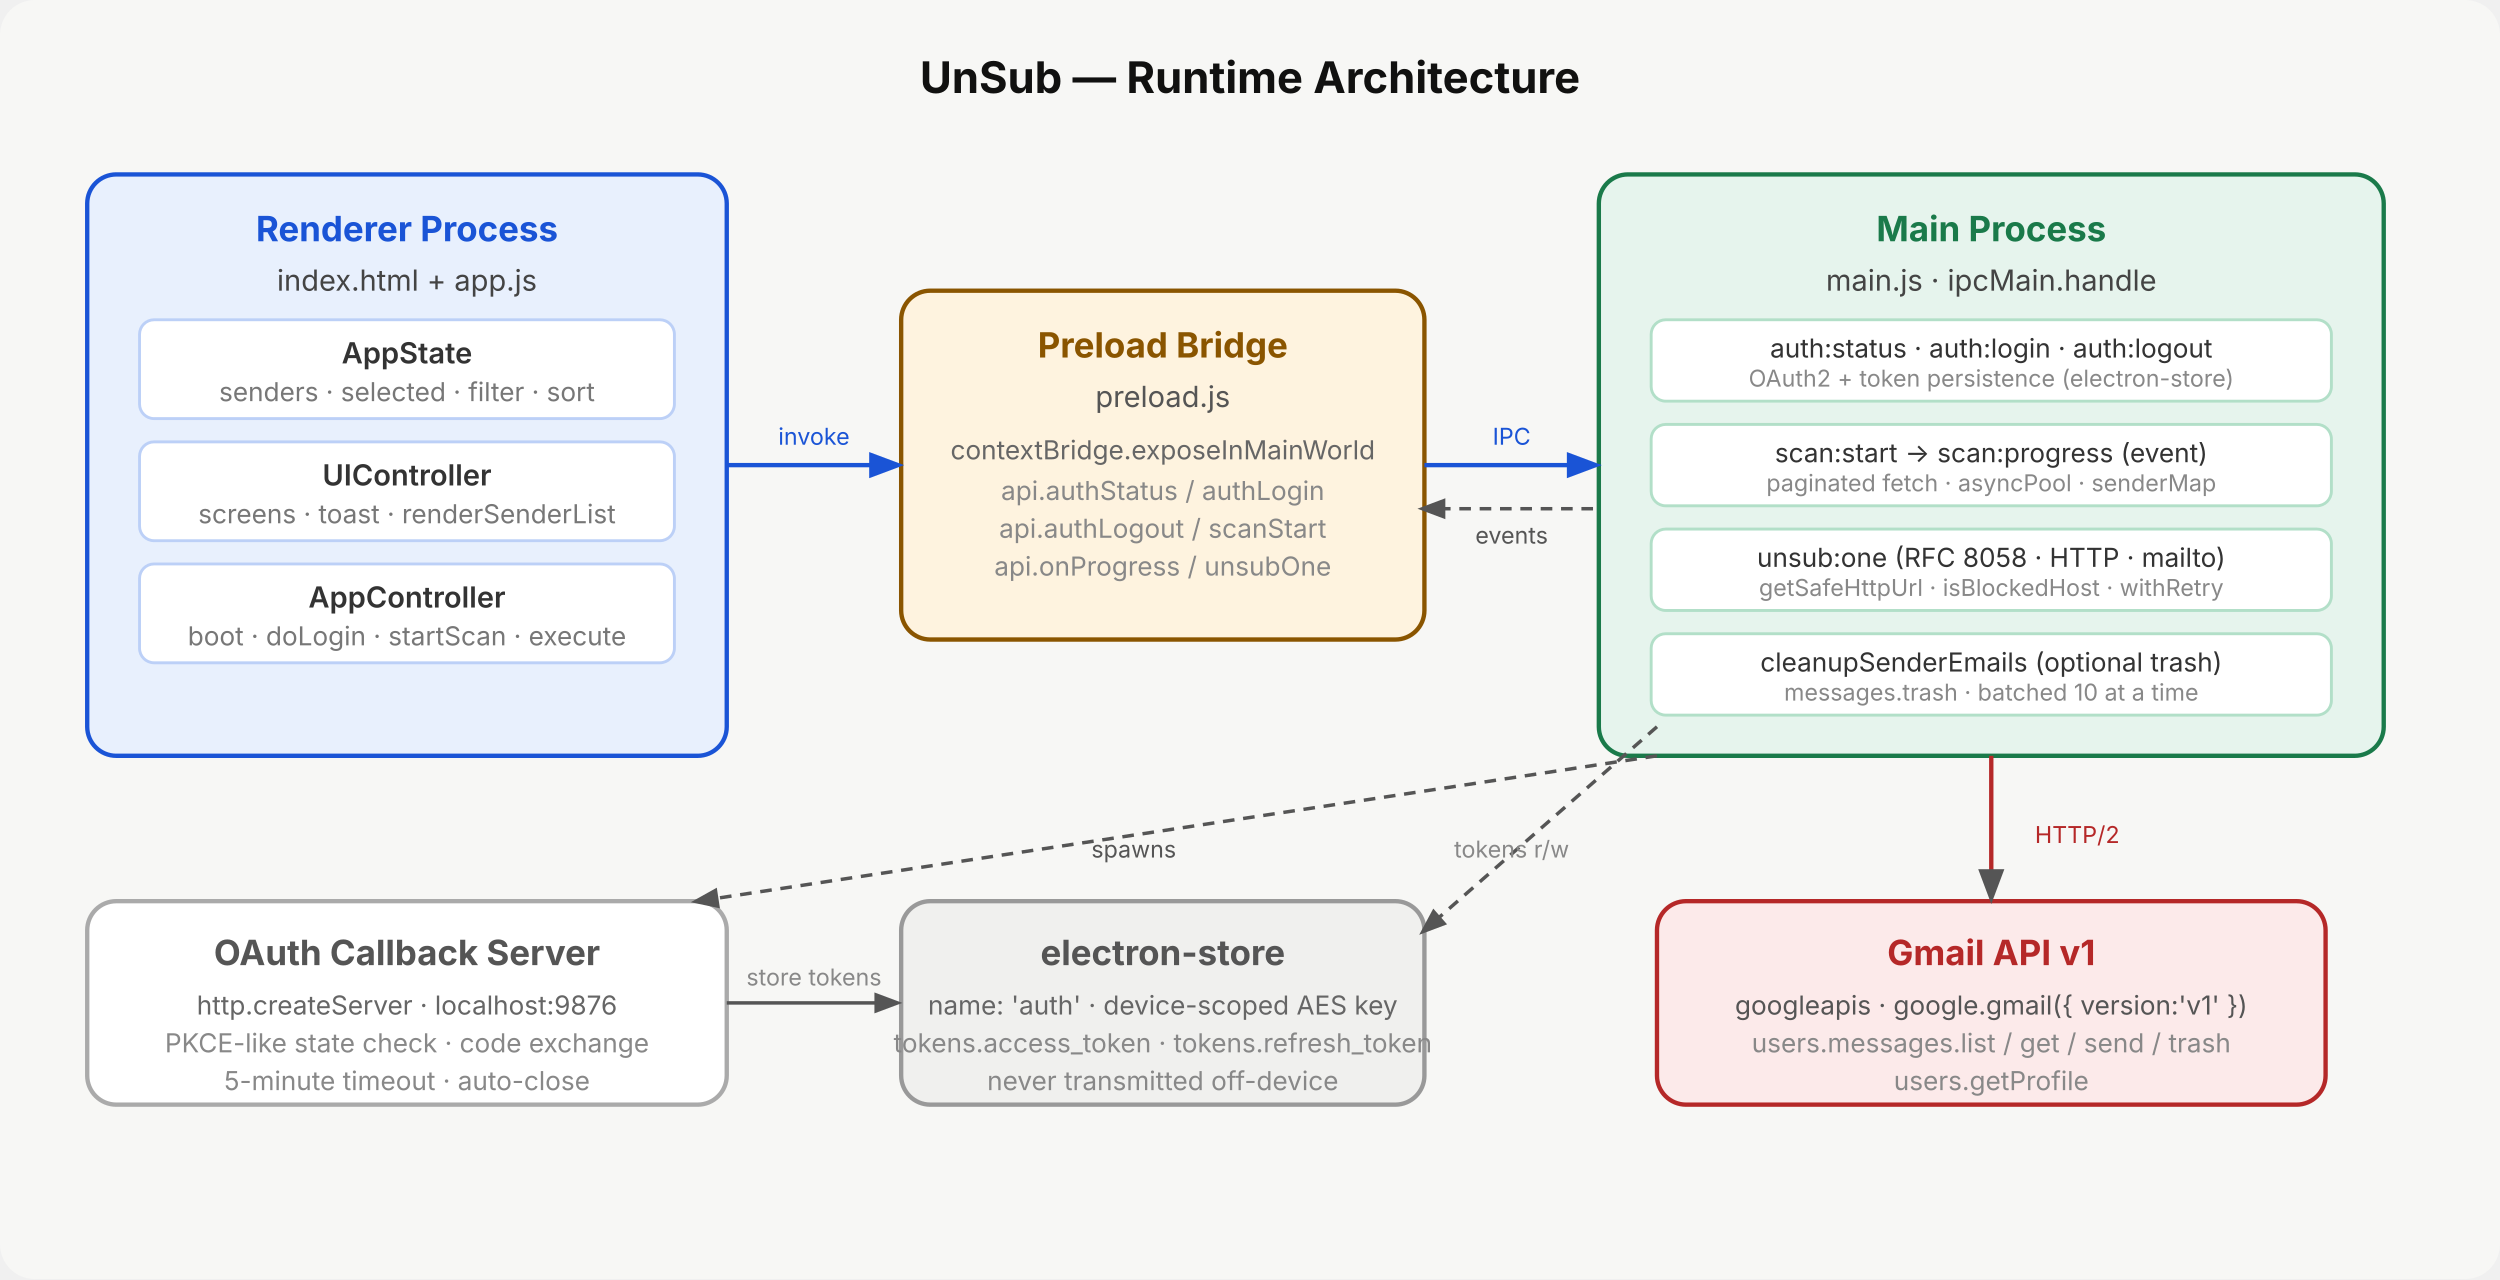
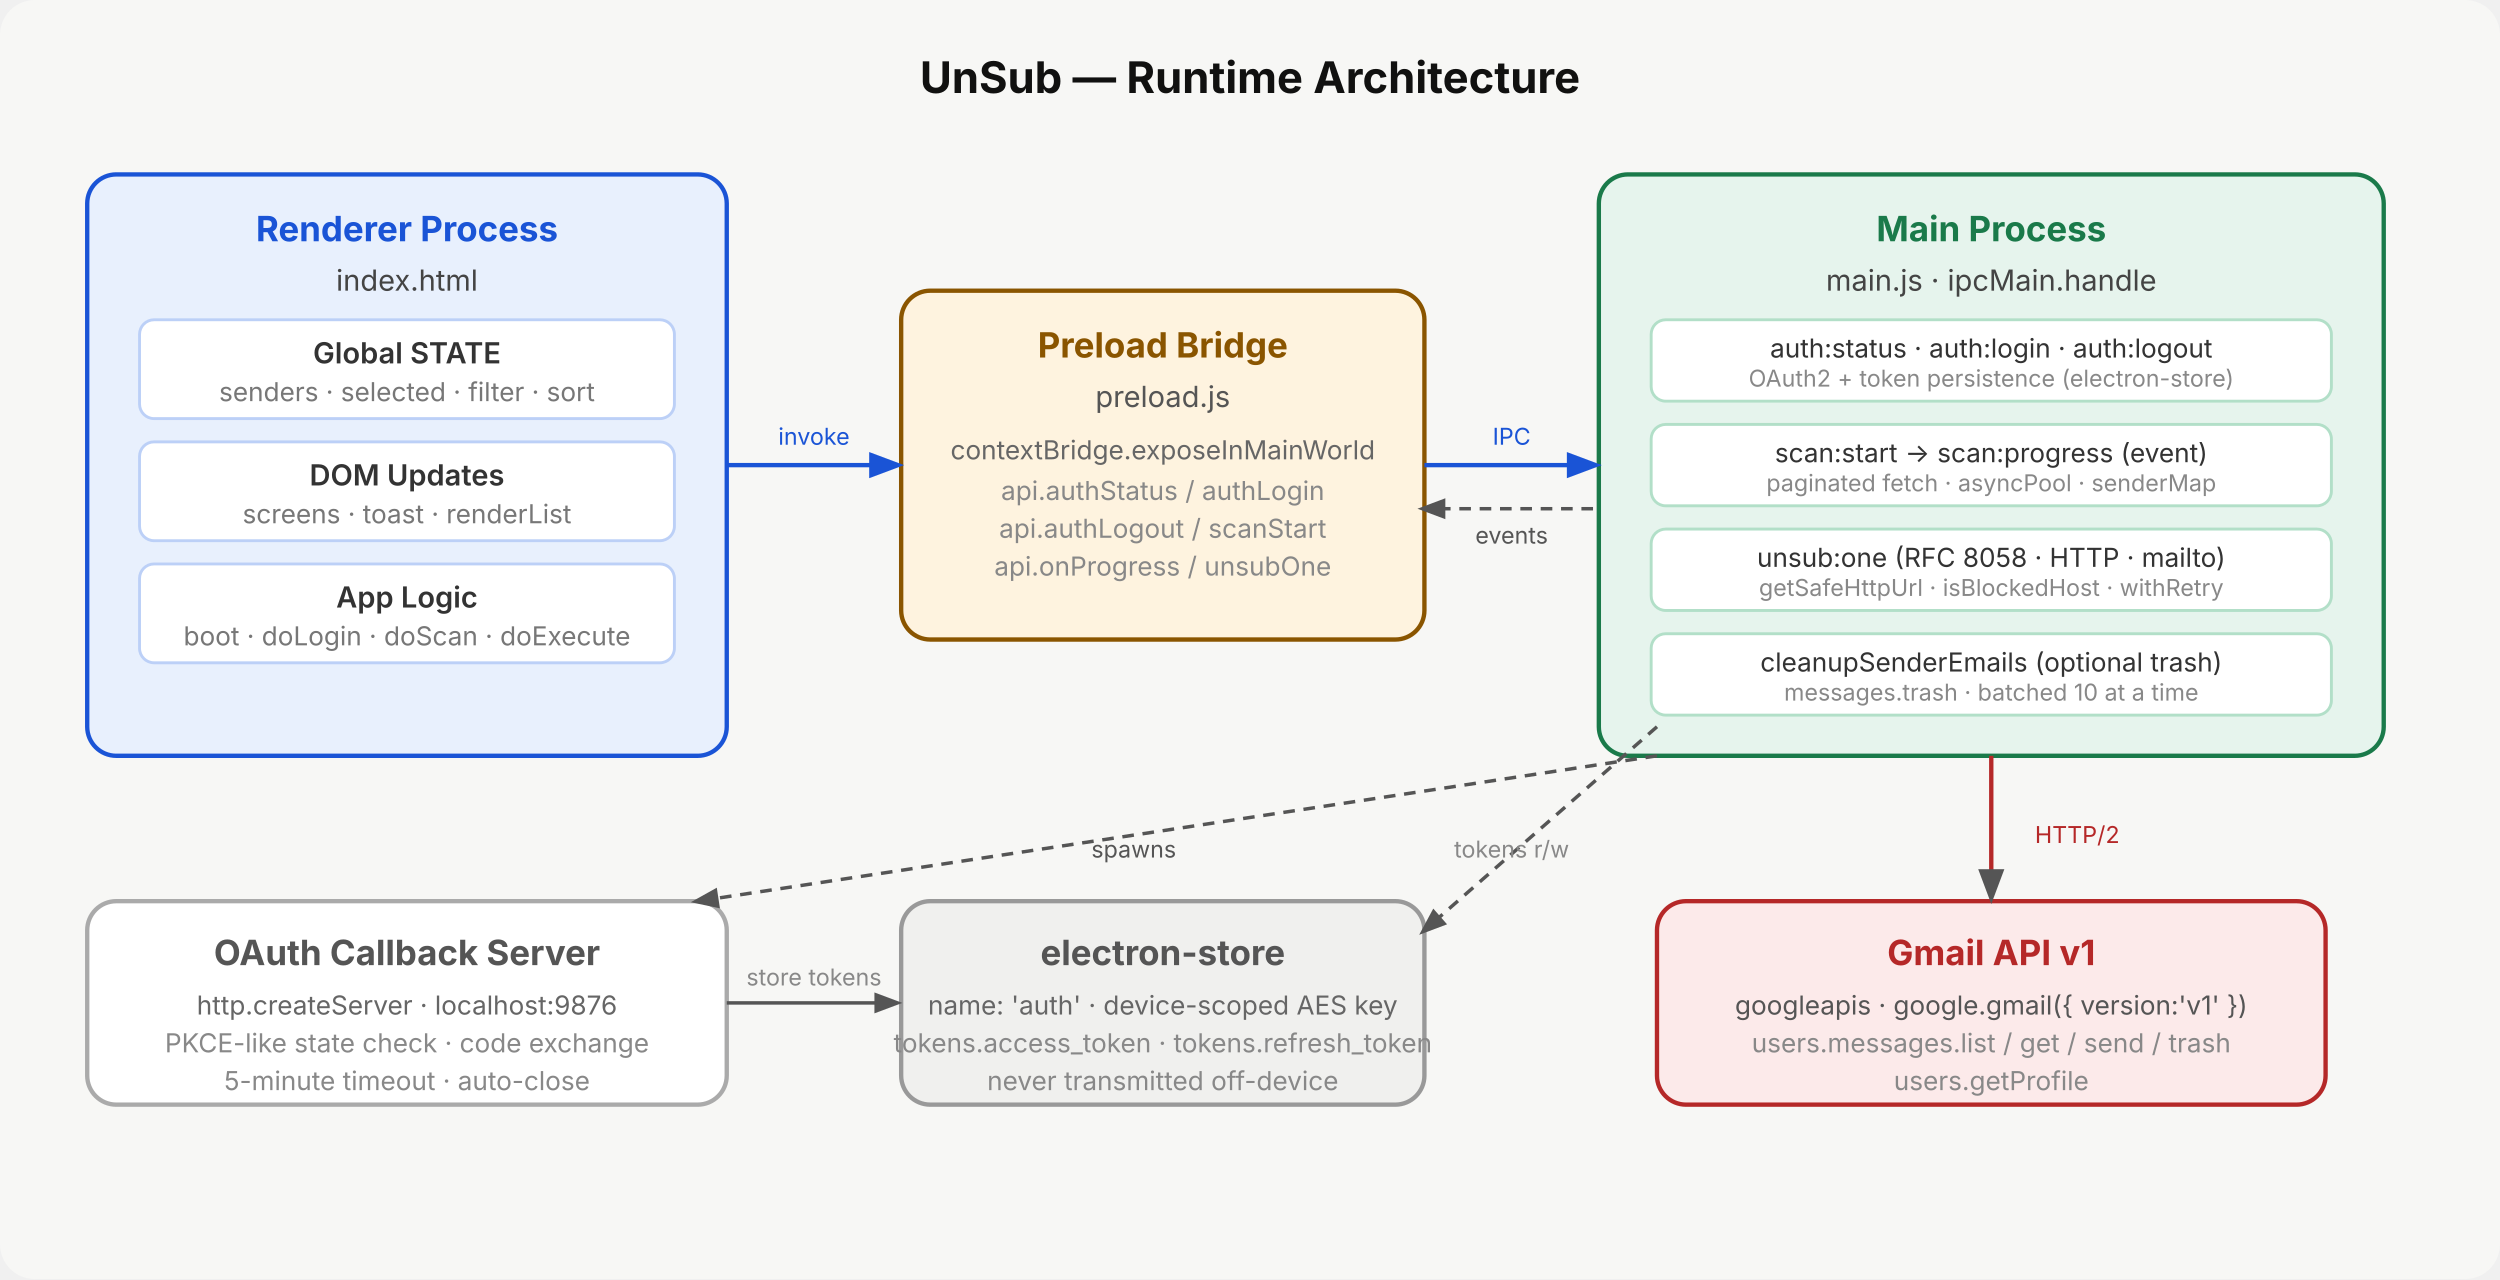
<svg xmlns="http://www.w3.org/2000/svg" viewBox="0 0 860 440" font-family="-apple-system,BlinkMacSystemFont,'Segoe UI',system-ui,sans-serif">
  <defs>
    <marker id="arrow" markerWidth="8" markerHeight="8" refX="6" refY="3" orient="auto">
      <path d="M0,0 L0,6 L8,3 z" fill="#555" />
    </marker>
    <marker id="arrow-blue" markerWidth="8" markerHeight="8" refX="6" refY="3" orient="auto">
      <path d="M0,0 L0,6 L8,3 z" fill="#1a54d6" />
    </marker>
  </defs>
  <rect width="860" height="440" rx="12" fill="#f7f7f5" />
  <text x="430" y="32" text-anchor="middle" font-size="15" font-weight="700" fill="#111110">UnSub — Runtime Architecture</text>
  <rect x="30" y="60" width="220" height="200" rx="10" fill="#e8f0fd" stroke="#1a54d6" stroke-width="1.5" />
  <text x="140" y="83" text-anchor="middle" font-size="12" font-weight="700" fill="#1a54d6">Renderer Process</text>
-   <text x="140" y="100" text-anchor="middle" font-size="10" fill="#444">index.html + app.js</text>
+   <text x="140" y="100" text-anchor="middle" font-size="10" fill="#444">index.html</text>
  <rect x="48" y="110" width="184" height="34" rx="5" fill="#fff" stroke="#bcd0f7" stroke-width="1" />
-   <text x="140" y="125" text-anchor="middle" font-size="10" font-weight="600" fill="#333">AppState</text>
+   <text x="140" y="125" text-anchor="middle" font-size="10" font-weight="600" fill="#333">Global STATE</text>
  <text x="140" y="138" text-anchor="middle" font-size="9" fill="#777">senders · selected · filter · sort</text>
  <rect x="48" y="152" width="184" height="34" rx="5" fill="#fff" stroke="#bcd0f7" stroke-width="1" />
-   <text x="140" y="167" text-anchor="middle" font-size="10" font-weight="600" fill="#333">UIController</text>
-   <text x="140" y="180" text-anchor="middle" font-size="9" fill="#777">screens · toast · renderSenderList</text>
+   <text x="140" y="167" text-anchor="middle" font-size="10" font-weight="600" fill="#333">DOM Updates</text>
+   <text x="140" y="180" text-anchor="middle" font-size="9" fill="#777">screens · toast · renderList</text>
  <rect x="48" y="194" width="184" height="34" rx="5" fill="#fff" stroke="#bcd0f7" stroke-width="1" />
-   <text x="140" y="209" text-anchor="middle" font-size="10" font-weight="600" fill="#333">AppController</text>
-   <text x="140" y="222" text-anchor="middle" font-size="9" fill="#777">boot · doLogin · startScan · execute</text>
+   <text x="140" y="209" text-anchor="middle" font-size="10" font-weight="600" fill="#333">App Logic</text>
+   <text x="140" y="222" text-anchor="middle" font-size="9" fill="#777">boot · doLogin · doScan · doExecute</text>
  <rect x="310" y="100" width="180" height="120" rx="10" fill="#fef3df" stroke="#8a5500" stroke-width="1.5" />
  <text x="400" y="123" text-anchor="middle" font-size="12" font-weight="700" fill="#8a5500">Preload Bridge</text>
  <text x="400" y="140" text-anchor="middle" font-size="10" fill="#555">preload.js</text>
  <text x="400" y="158" text-anchor="middle" font-size="9" fill="#666">contextBridge.exposeInMainWorld</text>
  <text x="400" y="172" text-anchor="middle" font-size="9" fill="#888">api.authStatus / authLogin</text>
  <text x="400" y="185" text-anchor="middle" font-size="9" fill="#888">api.authLogout / scanStart</text>
  <text x="400" y="198" text-anchor="middle" font-size="9" fill="#888">api.onProgress / unsubOne</text>
  <rect x="550" y="60" width="270" height="200" rx="10" fill="#e6f4ed" stroke="#1a7a4a" stroke-width="1.5" />
  <text x="685" y="83" text-anchor="middle" font-size="12" font-weight="700" fill="#1a7a4a">Main Process</text>
  <text x="685" y="100" text-anchor="middle" font-size="10" fill="#444">main.js  ·  ipcMain.handle</text>
  <rect x="568" y="110" width="234" height="28" rx="5" fill="#fff" stroke="#b2dfc8" stroke-width="1" />
  <text x="685" y="123" text-anchor="middle" font-size="9" fill="#333">auth:status  ·  auth:login  ·  auth:logout</text>
  <text x="685" y="133" text-anchor="middle" font-size="8" fill="#888">OAuth2 + token persistence (electron-store)</text>
  <rect x="568" y="146" width="234" height="28" rx="5" fill="#fff" stroke="#b2dfc8" stroke-width="1" />
  <text x="685" y="159" text-anchor="middle" font-size="9" fill="#333">scan:start → scan:progress (event)</text>
  <text x="685" y="169" text-anchor="middle" font-size="8" fill="#888">paginated fetch · asyncPool · senderMap</text>
  <rect x="568" y="182" width="234" height="28" rx="5" fill="#fff" stroke="#b2dfc8" stroke-width="1" />
  <text x="685" y="195" text-anchor="middle" font-size="9" fill="#333">unsub:one  (RFC 8058 · HTTP · mailto)</text>
  <text x="685" y="205" text-anchor="middle" font-size="8" fill="#888">getSafeHttpUrl · isBlockedHost · withRetry</text>
  <rect x="568" y="218" width="234" height="28" rx="5" fill="#fff" stroke="#b2dfc8" stroke-width="1" />
  <text x="685" y="231" text-anchor="middle" font-size="9" fill="#333">cleanupSenderEmails (optional trash)</text>
  <text x="685" y="241" text-anchor="middle" font-size="8" fill="#888">messages.trash  ·  batched 10 at a time</text>
  <rect x="570" y="310" width="230" height="70" rx="10" fill="#fceaea" stroke="#b52828" stroke-width="1.5" />
  <text x="685" y="332" text-anchor="middle" font-size="12" font-weight="700" fill="#b52828">Gmail API v1</text>
  <text x="685" y="349" text-anchor="middle" font-size="9" fill="#555">googleapis  ·  google.gmail({ version:'v1' })</text>
  <text x="685" y="362" text-anchor="middle" font-size="9" fill="#888">users.messages.list / get / send / trash</text>
  <text x="685" y="375" text-anchor="middle" font-size="9" fill="#888">users.getProfile</text>
  <rect x="30" y="310" width="220" height="70" rx="10" fill="#fff" stroke="#aaa" stroke-width="1.5" />
  <text x="140" y="332" text-anchor="middle" font-size="12" font-weight="700" fill="#555">OAuth Callback Server</text>
  <text x="140" y="349" text-anchor="middle" font-size="9" fill="#666">http.createServer  ·  localhost:9876</text>
  <text x="140" y="362" text-anchor="middle" font-size="9" fill="#888">PKCE-like state check  ·  code exchange</text>
  <text x="140" y="375" text-anchor="middle" font-size="9" fill="#888">5-minute timeout  ·  auto-close</text>
  <rect x="310" y="310" width="180" height="70" rx="10" fill="#f0f0ee" stroke="#999" stroke-width="1.5" />
  <text x="400" y="332" text-anchor="middle" font-size="12" font-weight="700" fill="#555">electron-store</text>
  <text x="400" y="349" text-anchor="middle" font-size="9" fill="#666">name: 'auth'  ·  device-scoped AES key</text>
  <text x="400" y="362" text-anchor="middle" font-size="9" fill="#888">tokens.access_token  ·  tokens.refresh_token</text>
  <text x="400" y="375" text-anchor="middle" font-size="9" fill="#888">never transmitted off-device</text>
  <line x1="250" y1="160" x2="308" y2="160" stroke="#1a54d6" stroke-width="1.5" marker-end="url(#arrow-blue)" />
  <text x="280" y="153" text-anchor="middle" font-size="8" fill="#1a54d6">invoke</text>
  <line x1="490" y1="160" x2="548" y2="160" stroke="#1a54d6" stroke-width="1.5" marker-end="url(#arrow-blue)" />
  <text x="520" y="153" text-anchor="middle" font-size="8" fill="#1a54d6">IPC</text>
  <line x1="548" y1="175" x2="490" y2="175" stroke="#555" stroke-width="1.2" stroke-dasharray="4,3" marker-end="url(#arrow)" />
  <text x="520" y="187" text-anchor="middle" font-size="8" fill="#555">events</text>
  <line x1="685" y1="260" x2="685" y2="308" stroke="#b52828" stroke-width="1.5" marker-end="url(#arrow)" />
  <text x="700" y="290" font-size="8" fill="#b52828">HTTP/2</text>
  <line x1="570" y1="260" x2="240" y2="310" stroke="#555" stroke-width="1.2" stroke-dasharray="4,3" marker-end="url(#arrow)" />
  <text x="390" y="295" text-anchor="middle" font-size="8" fill="#555">spawns</text>
  <line x1="570" y1="250" x2="490" y2="320" stroke="#555" stroke-width="1.2" stroke-dasharray="4,3" marker-end="url(#arrow)" />
  <text x="520" y="295" text-anchor="middle" font-size="8" fill="#888">tokens r/w</text>
  <line x1="250" y1="345" x2="308" y2="345" stroke="#555" stroke-width="1.2" marker-end="url(#arrow)" />
  <text x="280" y="339" text-anchor="middle" font-size="8" fill="#888">store tokens</text>
</svg>
